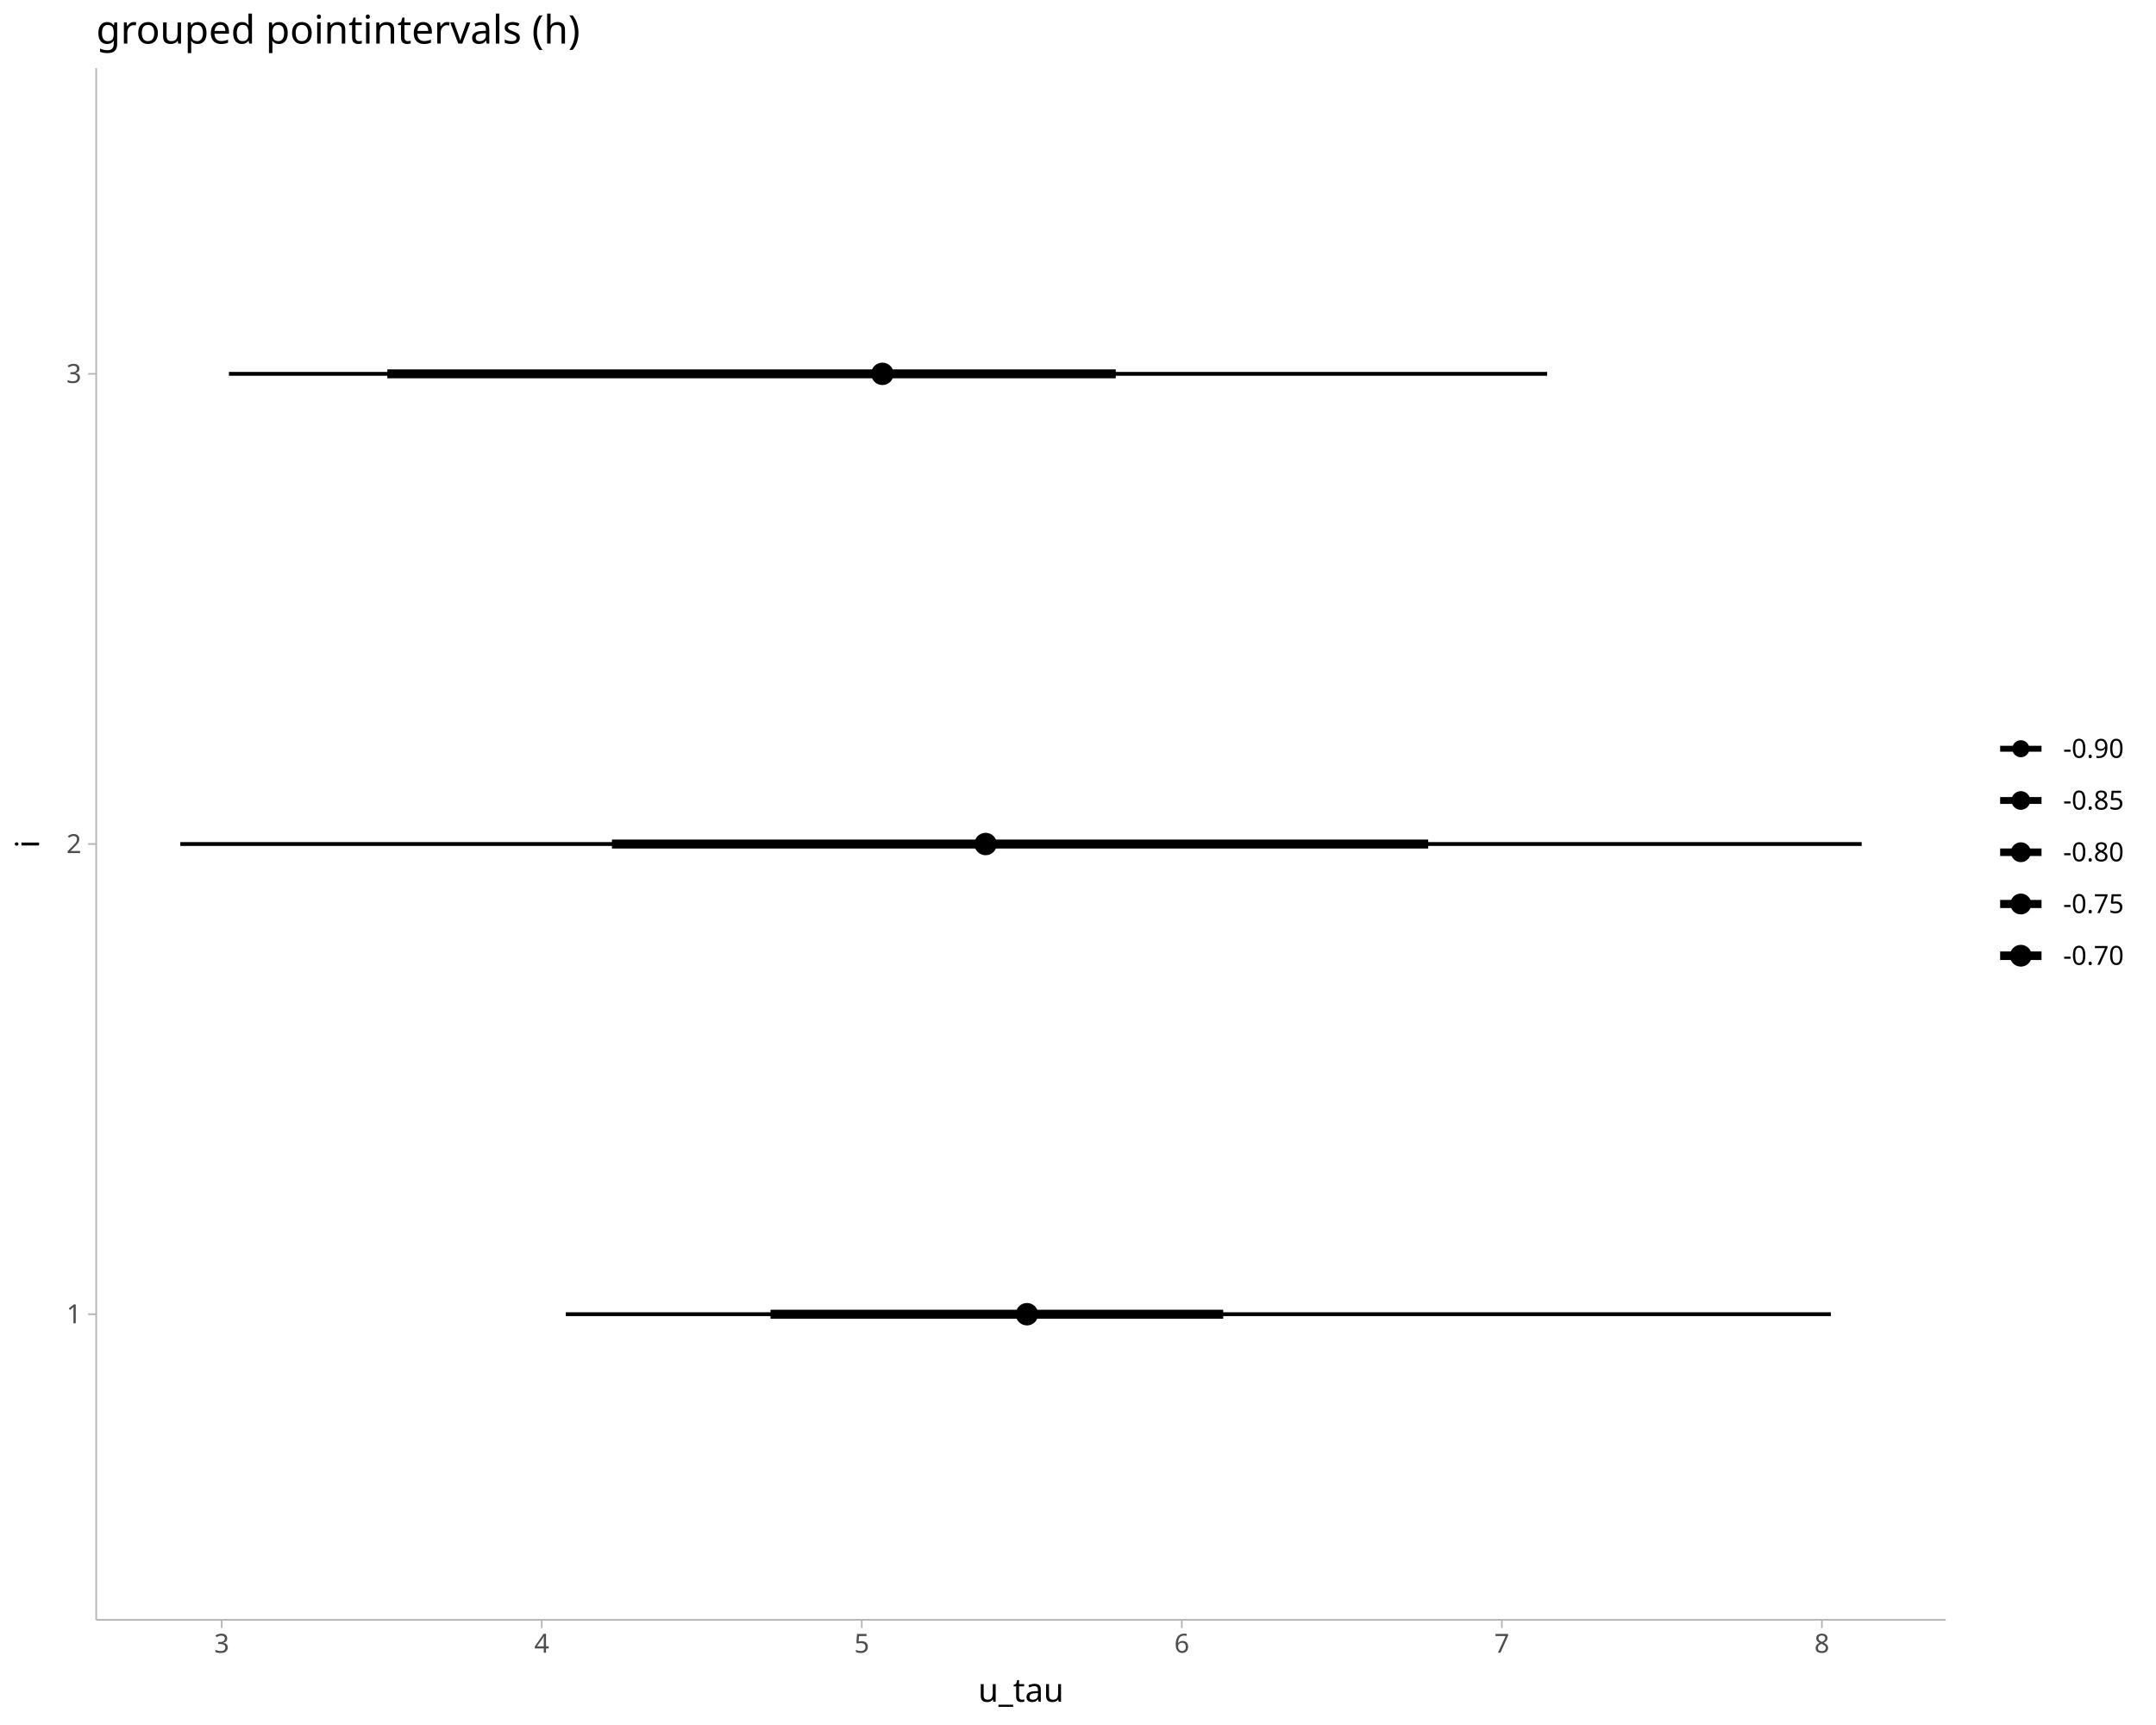
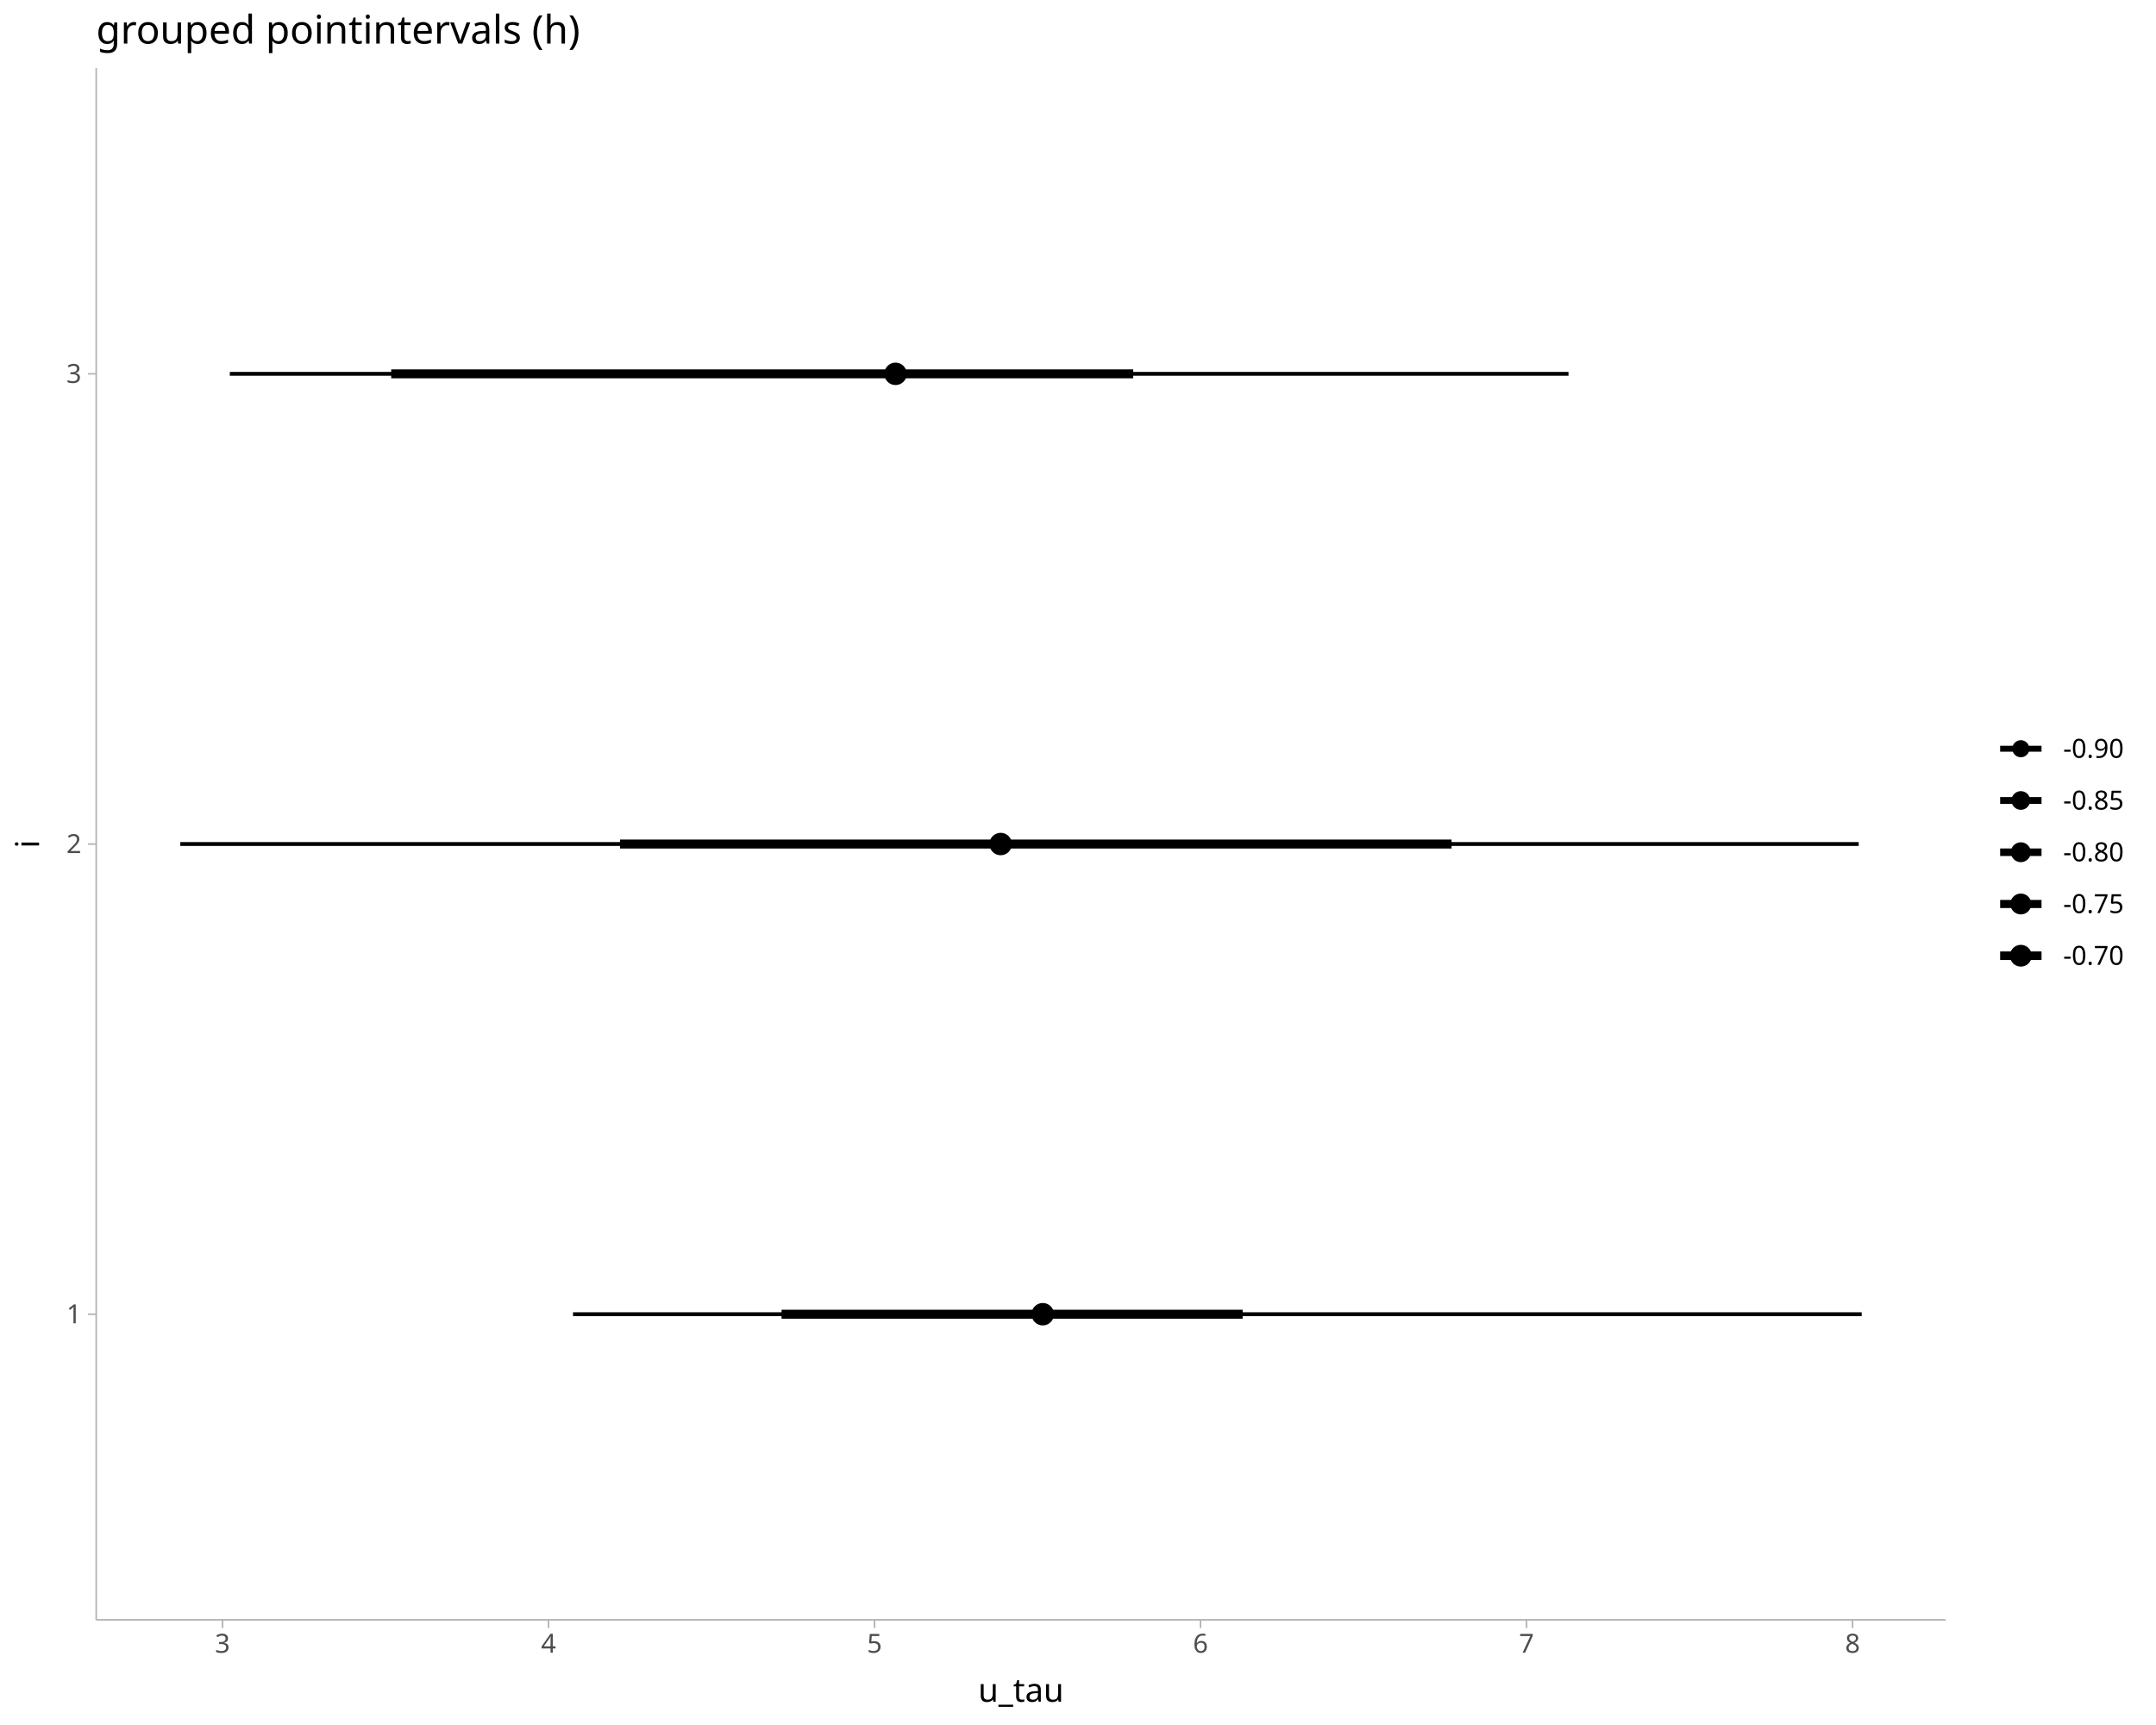
<svg xmlns="http://www.w3.org/2000/svg" class="svglite" data-engine-version="2.0" width="720.00pt" height="576.00pt" viewBox="0 0 720.00 576.00">
  <defs>
    <style type="text/css">
    .svglite line, .svglite polyline, .svglite polygon, .svglite path, .svglite rect, .svglite circle {
      fill: none;
      stroke: #000000;
      stroke-linecap: round;
      stroke-linejoin: round;
      stroke-miterlimit: 10.00;
    }
  </style>
  </defs>
  <rect width="100%" height="100%" style="stroke: none; fill: #FFFFFF;" />
  <defs>
    <clipPath id="cpMC4wMHw3MjAuMDB8MC4wMHw1NzYuMDA=">
      <rect x="0.00" y="0.00" width="720.00" height="576.00" />
    </clipPath>
  </defs>
  <g clip-path="url(#cpMC4wMHw3MjAuMDB8MC4wMHw1NzYuMDA=)">
    <rect x="0.00" y="0.00" width="720.00" height="576.00" style="stroke-width: 1.07; stroke: #FFFFFF; fill: #FFFFFF;" />
  </g>
  <defs>
    <clipPath id="cpMzIuMTN8NjQ5Ljc4fDIyLjc4fDU0MC44OA==">
      <rect x="32.13" y="22.78" width="617.65" height="518.09" />
    </clipPath>
  </defs>
  <g clip-path="url(#cpMzIuMTN8NjQ5Ljc4fDIyLjc4fDU0MC44OA==)">
    <rect x="32.13" y="22.78" width="617.65" height="518.09" style="stroke-width: 1.07; stroke: none; fill: #FFFFFF;" />
-     <line x1="60.21" y1="281.83" x2="621.71" y2="281.83" style="stroke-width: 1.28; stroke-linecap: butt;" />
-     <line x1="76.45" y1="124.83" x2="516.68" y2="124.83" style="stroke-width: 1.28; stroke-linecap: butt;" />
-     <line x1="188.95" y1="438.83" x2="611.41" y2="438.83" style="stroke-width: 1.28; stroke-linecap: butt;" />
-     <line x1="204.36" y1="281.83" x2="476.96" y2="281.83" style="stroke-width: 2.99; stroke-linecap: butt;" />
-     <line x1="129.35" y1="124.83" x2="372.61" y2="124.83" style="stroke-width: 2.99; stroke-linecap: butt;" />
-     <line x1="257.32" y1="438.83" x2="408.49" y2="438.83" style="stroke-width: 2.99; stroke-linecap: butt;" />
-     <circle cx="329.15" cy="281.83" r="1.68" style="stroke-width: 1.06; fill: #000000;" />
-     <circle cx="294.68" cy="124.83" r="1.68" style="stroke-width: 1.06; fill: #000000;" />
-     <circle cx="342.95" cy="438.83" r="1.68" style="stroke-width: 1.06; fill: #000000;" />
-     <circle cx="329.15" cy="281.83" r="3.22" style="stroke-width: 1.06; fill: #000000;" />
-     <circle cx="294.68" cy="124.83" r="3.22" style="stroke-width: 1.06; fill: #000000;" />
-     <circle cx="342.95" cy="438.83" r="3.22" style="stroke-width: 1.06; fill: #000000;" />
+     <line x1="60.21" y1="281.83" x2="620.71" y2="281.83" style="stroke-width: 1.28; stroke-linecap: butt;" />
+     <line x1="76.75" y1="124.83" x2="523.80" y2="124.83" style="stroke-width: 1.28; stroke-linecap: butt;" />
+     <line x1="191.36" y1="438.83" x2="621.71" y2="438.83" style="stroke-width: 1.28; stroke-linecap: butt;" />
+     <line x1="207.05" y1="281.83" x2="484.75" y2="281.83" style="stroke-width: 2.99; stroke-linecap: butt;" />
+     <line x1="130.64" y1="124.83" x2="378.44" y2="124.83" style="stroke-width: 2.99; stroke-linecap: butt;" />
+     <line x1="261.00" y1="438.83" x2="414.99" y2="438.83" style="stroke-width: 2.99; stroke-linecap: butt;" />
+     <circle cx="334.17" cy="281.83" r="1.68" style="stroke-width: 1.06; fill: #000000;" />
+     <circle cx="299.06" cy="124.83" r="1.68" style="stroke-width: 1.06; fill: #000000;" />
+     <circle cx="348.23" cy="438.83" r="1.68" style="stroke-width: 1.06; fill: #000000;" />
+     <circle cx="334.17" cy="281.83" r="3.22" style="stroke-width: 1.06; fill: #000000;" />
+     <circle cx="299.06" cy="124.83" r="3.22" style="stroke-width: 1.06; fill: #000000;" />
+     <circle cx="348.23" cy="438.83" r="3.22" style="stroke-width: 1.06; fill: #000000;" />
  </g>
  <g clip-path="url(#cpMC4wMHw3MjAuMDB8MC4wMHw1NzYuMDA=)">
    <polyline points="32.13,540.88 32.13,22.78 " style="stroke-width: 0.53; stroke: #B3B3B3; stroke-linecap: butt;" />
    <text x="27.20" y="441.86" text-anchor="end" style="font-size: 8.80px; fill: #4D4D4D; font-family: sans;" textLength="4.89px" lengthAdjust="spacingAndGlyphs">1</text>
    <text x="27.20" y="284.86" text-anchor="end" style="font-size: 8.80px; fill: #4D4D4D; font-family: sans;" textLength="4.89px" lengthAdjust="spacingAndGlyphs">2</text>
    <text x="27.20" y="127.86" text-anchor="end" style="font-size: 8.80px; fill: #4D4D4D; font-family: sans;" textLength="4.89px" lengthAdjust="spacingAndGlyphs">3</text>
    <polyline points="29.39,438.83 32.13,438.83 " style="stroke-width: 0.53; stroke: #B3B3B3; stroke-linecap: butt;" />
    <polyline points="29.39,281.83 32.13,281.83 " style="stroke-width: 0.53; stroke: #B3B3B3; stroke-linecap: butt;" />
    <polyline points="29.39,124.83 32.13,124.83 " style="stroke-width: 0.53; stroke: #B3B3B3; stroke-linecap: butt;" />
    <polyline points="32.13,540.88 649.78,540.88 " style="stroke-width: 0.53; stroke: #B3B3B3; stroke-linecap: butt;" />
-     <polyline points="74.05,543.62 74.05,540.88 " style="stroke-width: 0.53; stroke: #B3B3B3; stroke-linecap: butt;" />
-     <polyline points="180.92,543.62 180.92,540.88 " style="stroke-width: 0.53; stroke: #B3B3B3; stroke-linecap: butt;" />
-     <polyline points="287.80,543.62 287.80,540.88 " style="stroke-width: 0.53; stroke: #B3B3B3; stroke-linecap: butt;" />
-     <polyline points="394.67,543.62 394.67,540.88 " style="stroke-width: 0.53; stroke: #B3B3B3; stroke-linecap: butt;" />
-     <polyline points="501.55,543.62 501.55,540.88 " style="stroke-width: 0.53; stroke: #B3B3B3; stroke-linecap: butt;" />
-     <polyline points="608.42,543.62 608.42,540.88 " style="stroke-width: 0.53; stroke: #B3B3B3; stroke-linecap: butt;" />
-     <text x="74.05" y="551.87" text-anchor="middle" style="font-size: 8.80px; fill: #4D4D4D; font-family: sans;" textLength="4.89px" lengthAdjust="spacingAndGlyphs">3</text>
-     <text x="180.92" y="551.87" text-anchor="middle" style="font-size: 8.80px; fill: #4D4D4D; font-family: sans;" textLength="4.89px" lengthAdjust="spacingAndGlyphs">4</text>
-     <text x="287.80" y="551.87" text-anchor="middle" style="font-size: 8.80px; fill: #4D4D4D; font-family: sans;" textLength="4.89px" lengthAdjust="spacingAndGlyphs">5</text>
-     <text x="394.67" y="551.87" text-anchor="middle" style="font-size: 8.80px; fill: #4D4D4D; font-family: sans;" textLength="4.89px" lengthAdjust="spacingAndGlyphs">6</text>
-     <text x="501.55" y="551.87" text-anchor="middle" style="font-size: 8.80px; fill: #4D4D4D; font-family: sans;" textLength="4.89px" lengthAdjust="spacingAndGlyphs">7</text>
-     <text x="608.42" y="551.87" text-anchor="middle" style="font-size: 8.80px; fill: #4D4D4D; font-family: sans;" textLength="4.89px" lengthAdjust="spacingAndGlyphs">8</text>
+     <polyline points="74.31,543.62 74.31,540.88 " style="stroke-width: 0.53; stroke: #B3B3B3; stroke-linecap: butt;" />
+     <polyline points="183.18,543.62 183.18,540.88 " style="stroke-width: 0.53; stroke: #B3B3B3; stroke-linecap: butt;" />
+     <polyline points="292.05,543.62 292.05,540.88 " style="stroke-width: 0.53; stroke: #B3B3B3; stroke-linecap: butt;" />
+     <polyline points="400.92,543.62 400.92,540.88 " style="stroke-width: 0.53; stroke: #B3B3B3; stroke-linecap: butt;" />
+     <polyline points="509.79,543.62 509.79,540.88 " style="stroke-width: 0.53; stroke: #B3B3B3; stroke-linecap: butt;" />
+     <polyline points="618.67,543.62 618.67,540.88 " style="stroke-width: 0.53; stroke: #B3B3B3; stroke-linecap: butt;" />
+     <text x="74.31" y="551.87" text-anchor="middle" style="font-size: 8.80px; fill: #4D4D4D; font-family: sans;" textLength="4.89px" lengthAdjust="spacingAndGlyphs">3</text>
+     <text x="183.18" y="551.87" text-anchor="middle" style="font-size: 8.80px; fill: #4D4D4D; font-family: sans;" textLength="4.89px" lengthAdjust="spacingAndGlyphs">4</text>
+     <text x="292.05" y="551.87" text-anchor="middle" style="font-size: 8.80px; fill: #4D4D4D; font-family: sans;" textLength="4.89px" lengthAdjust="spacingAndGlyphs">5</text>
+     <text x="400.92" y="551.87" text-anchor="middle" style="font-size: 8.80px; fill: #4D4D4D; font-family: sans;" textLength="4.89px" lengthAdjust="spacingAndGlyphs">6</text>
+     <text x="509.79" y="551.87" text-anchor="middle" style="font-size: 8.80px; fill: #4D4D4D; font-family: sans;" textLength="4.89px" lengthAdjust="spacingAndGlyphs">7</text>
+     <text x="618.67" y="551.87" text-anchor="middle" style="font-size: 8.80px; fill: #4D4D4D; font-family: sans;" textLength="4.89px" lengthAdjust="spacingAndGlyphs">8</text>
    <text x="340.96" y="568.24" text-anchor="middle" style="font-size: 11.00px; font-family: sans;" textLength="27.53px" lengthAdjust="spacingAndGlyphs">u_tau</text>
    <text transform="translate(13.05,281.83) rotate(-90)" text-anchor="middle" style="font-size: 11.00px; font-family: sans;" textLength="2.44px" lengthAdjust="spacingAndGlyphs">i</text>
    <rect x="660.74" y="230.41" width="53.78" height="102.84" style="stroke-width: 1.07; stroke: none; fill: #FFFFFF;" />
    <rect x="666.22" y="241.37" width="17.28" height="17.28" style="stroke-width: 1.07; stroke: none; fill: #FFFFFF;" />
    <line x1="667.95" y1="250.01" x2="681.77" y2="250.01" style="stroke-width: 1.99; stroke-linecap: butt;" />
    <circle cx="674.86" cy="250.01" r="2.32" style="stroke-width: 1.06; fill: #000000;" />
    <rect x="666.22" y="258.65" width="17.28" height="17.28" style="stroke-width: 1.07; stroke: none; fill: #FFFFFF;" />
    <line x1="667.95" y1="267.29" x2="681.77" y2="267.29" style="stroke-width: 2.28; stroke-linecap: butt;" />
    <circle cx="674.86" cy="267.29" r="2.59" style="stroke-width: 1.06; fill: #000000;" />
    <rect x="666.22" y="275.93" width="17.28" height="17.28" style="stroke-width: 1.07; stroke: none; fill: #FFFFFF;" />
    <line x1="667.95" y1="284.57" x2="681.77" y2="284.57" style="stroke-width: 2.51; stroke-linecap: butt;" />
    <circle cx="674.86" cy="284.57" r="2.79" style="stroke-width: 1.06; fill: #000000;" />
    <rect x="666.22" y="293.21" width="17.28" height="17.28" style="stroke-width: 1.07; stroke: none; fill: #FFFFFF;" />
    <line x1="667.95" y1="301.85" x2="681.77" y2="301.85" style="stroke-width: 2.70; stroke-linecap: butt;" />
    <circle cx="674.86" cy="301.85" r="2.96" style="stroke-width: 1.06; fill: #000000;" />
    <rect x="666.22" y="310.49" width="17.28" height="17.28" style="stroke-width: 1.07; stroke: none; fill: #FFFFFF;" />
    <line x1="667.95" y1="319.13" x2="681.77" y2="319.13" style="stroke-width: 2.87; stroke-linecap: butt;" />
    <circle cx="674.86" cy="319.13" r="3.11" style="stroke-width: 1.06; fill: #000000;" />
    <text x="688.98" y="253.04" style="font-size: 8.80px; font-family: sans;" textLength="20.06px" lengthAdjust="spacingAndGlyphs">-0.90</text>
    <text x="688.98" y="270.32" style="font-size: 8.80px; font-family: sans;" textLength="20.06px" lengthAdjust="spacingAndGlyphs">-0.85</text>
    <text x="688.98" y="287.60" style="font-size: 8.80px; font-family: sans;" textLength="20.06px" lengthAdjust="spacingAndGlyphs">-0.80</text>
    <text x="688.98" y="304.88" style="font-size: 8.80px; font-family: sans;" textLength="20.06px" lengthAdjust="spacingAndGlyphs">-0.75</text>
    <text x="688.98" y="322.16" style="font-size: 8.80px; font-family: sans;" textLength="20.06px" lengthAdjust="spacingAndGlyphs">-0.70</text>
    <text x="32.13" y="14.56" style="font-size: 13.20px; font-family: sans;" textLength="149.70px" lengthAdjust="spacingAndGlyphs">grouped pointintervals (h)</text>
  </g>
</svg>
